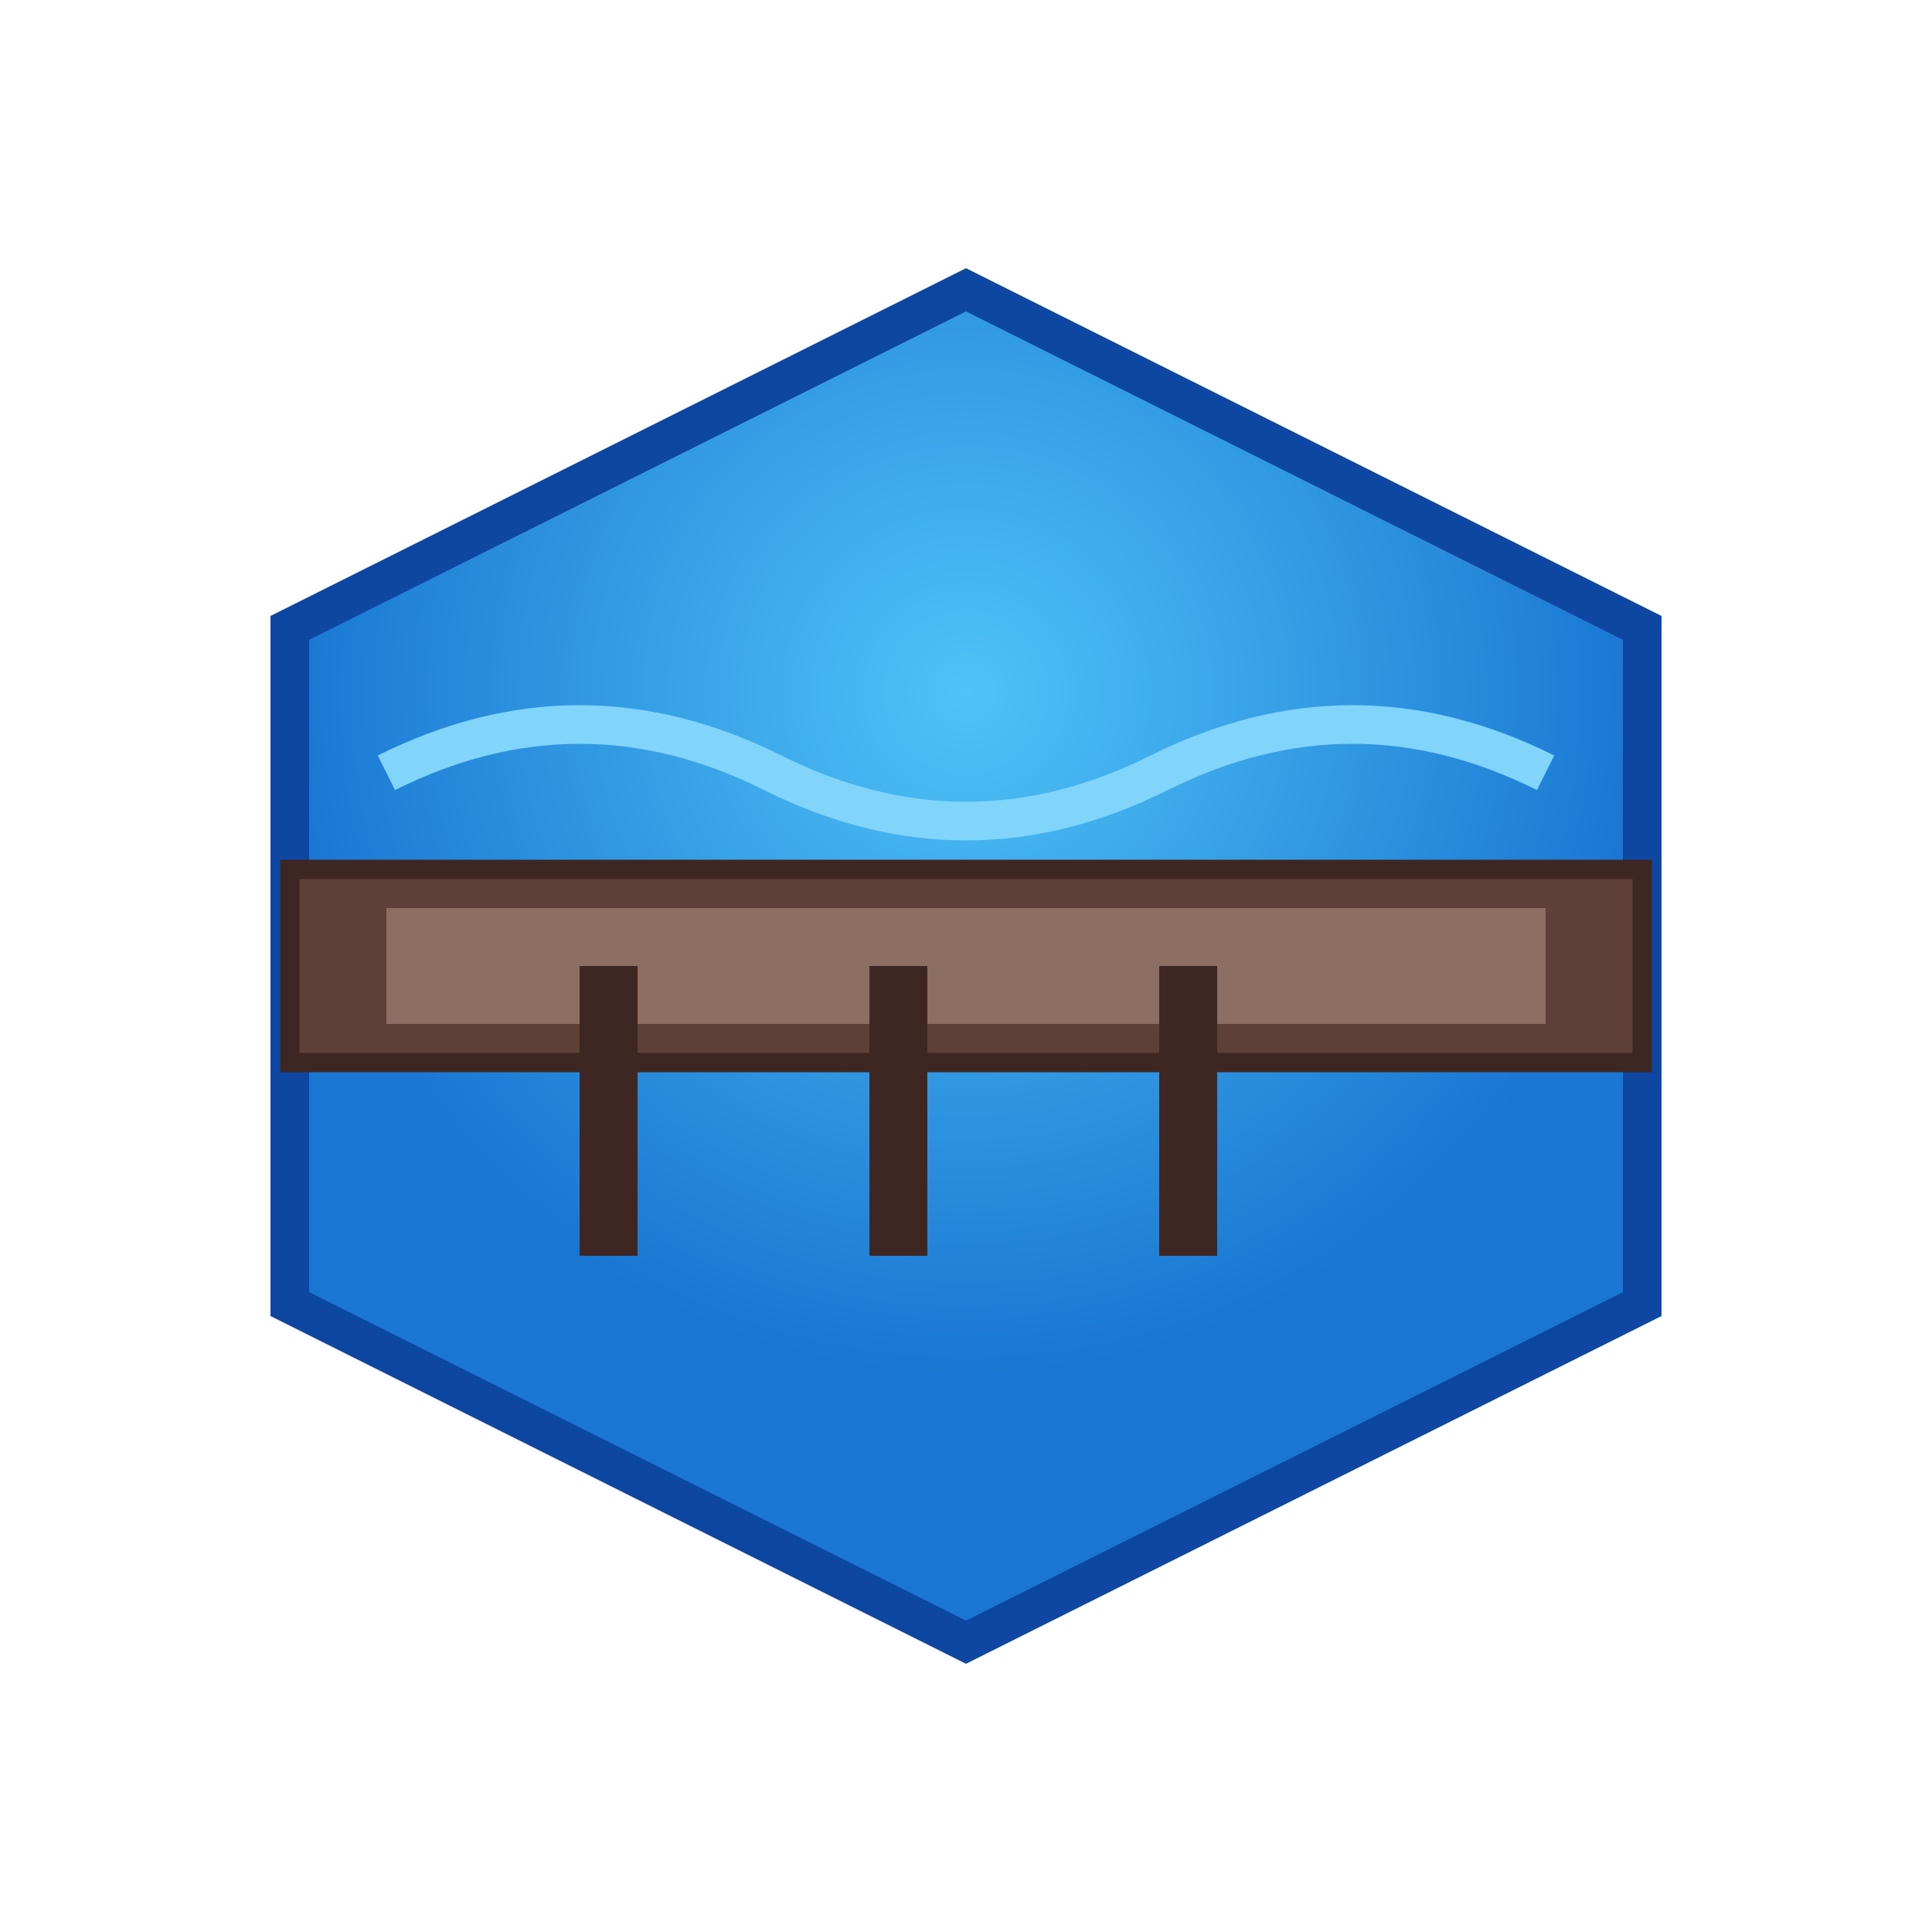
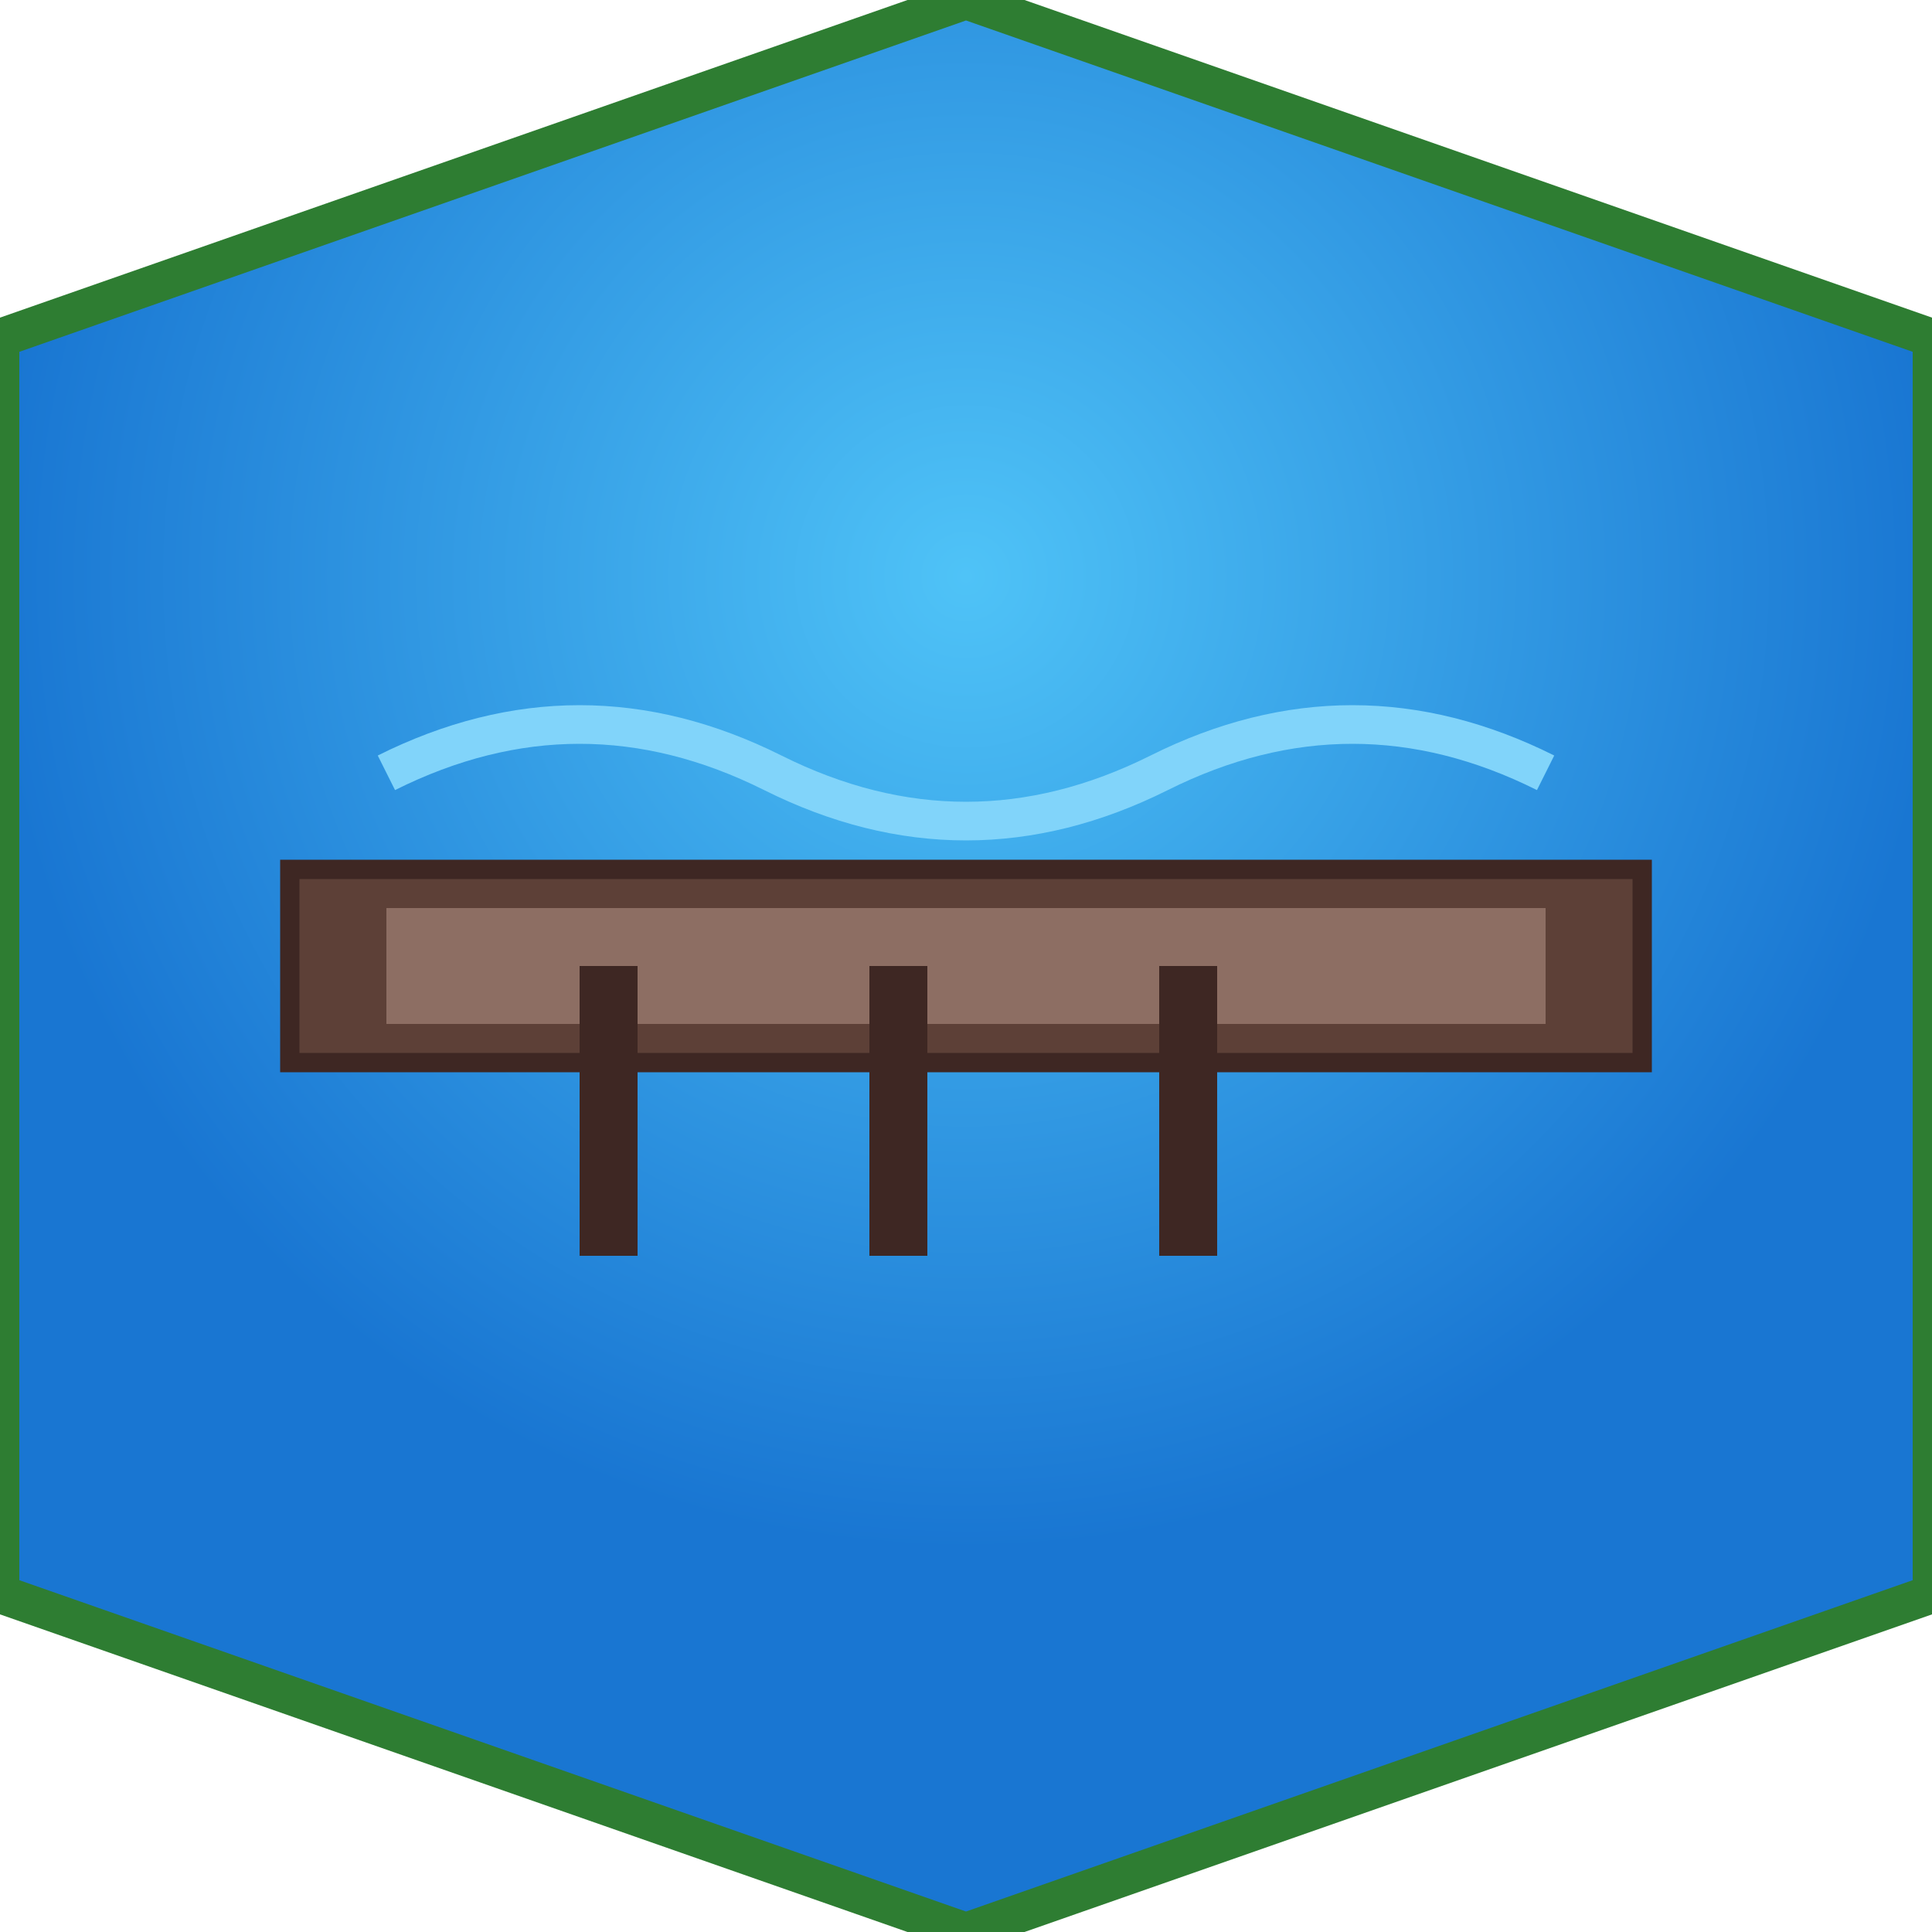
<svg xmlns="http://www.w3.org/2000/svg" viewBox="0 0 100 100">
  <defs>
    <radialGradient id="waterGrad" cx="50%" cy="30%">
      <stop offset="0%" stop-color="#4fc3f7" />
      <stop offset="100%" stop-color="#1976d2" />
    </radialGradient>
  </defs>
-   <polygon points="50,15 85,32.5 85,67.5 50,85 15,67.5 15,32.5" fill="url(#waterGrad)" stroke="#0d47a1" stroke-width="2" />
+   <polygon points="50,0 100,17.5 100,82.5 50,100 0,82.5 0,17.5" fill="url(#waterGrad)" stroke="#2e7d32" stroke-width="2" />
  <path d="M20 40 Q30 35 40 40 Q50 45 60 40 Q70 35 80 40" stroke="#81d4fa" stroke-width="2" fill="none" />
  <rect x="15" y="45" width="70" height="10" fill="#5d4037" stroke="#3e2723" stroke-width="1" />
  <rect x="20" y="47" width="60" height="6" fill="#8d6e63" />
  <rect x="30" y="50" width="3" height="15" fill="#3e2723" />
  <rect x="45" y="50" width="3" height="15" fill="#3e2723" />
  <rect x="60" y="50" width="3" height="15" fill="#3e2723" />
</svg>
